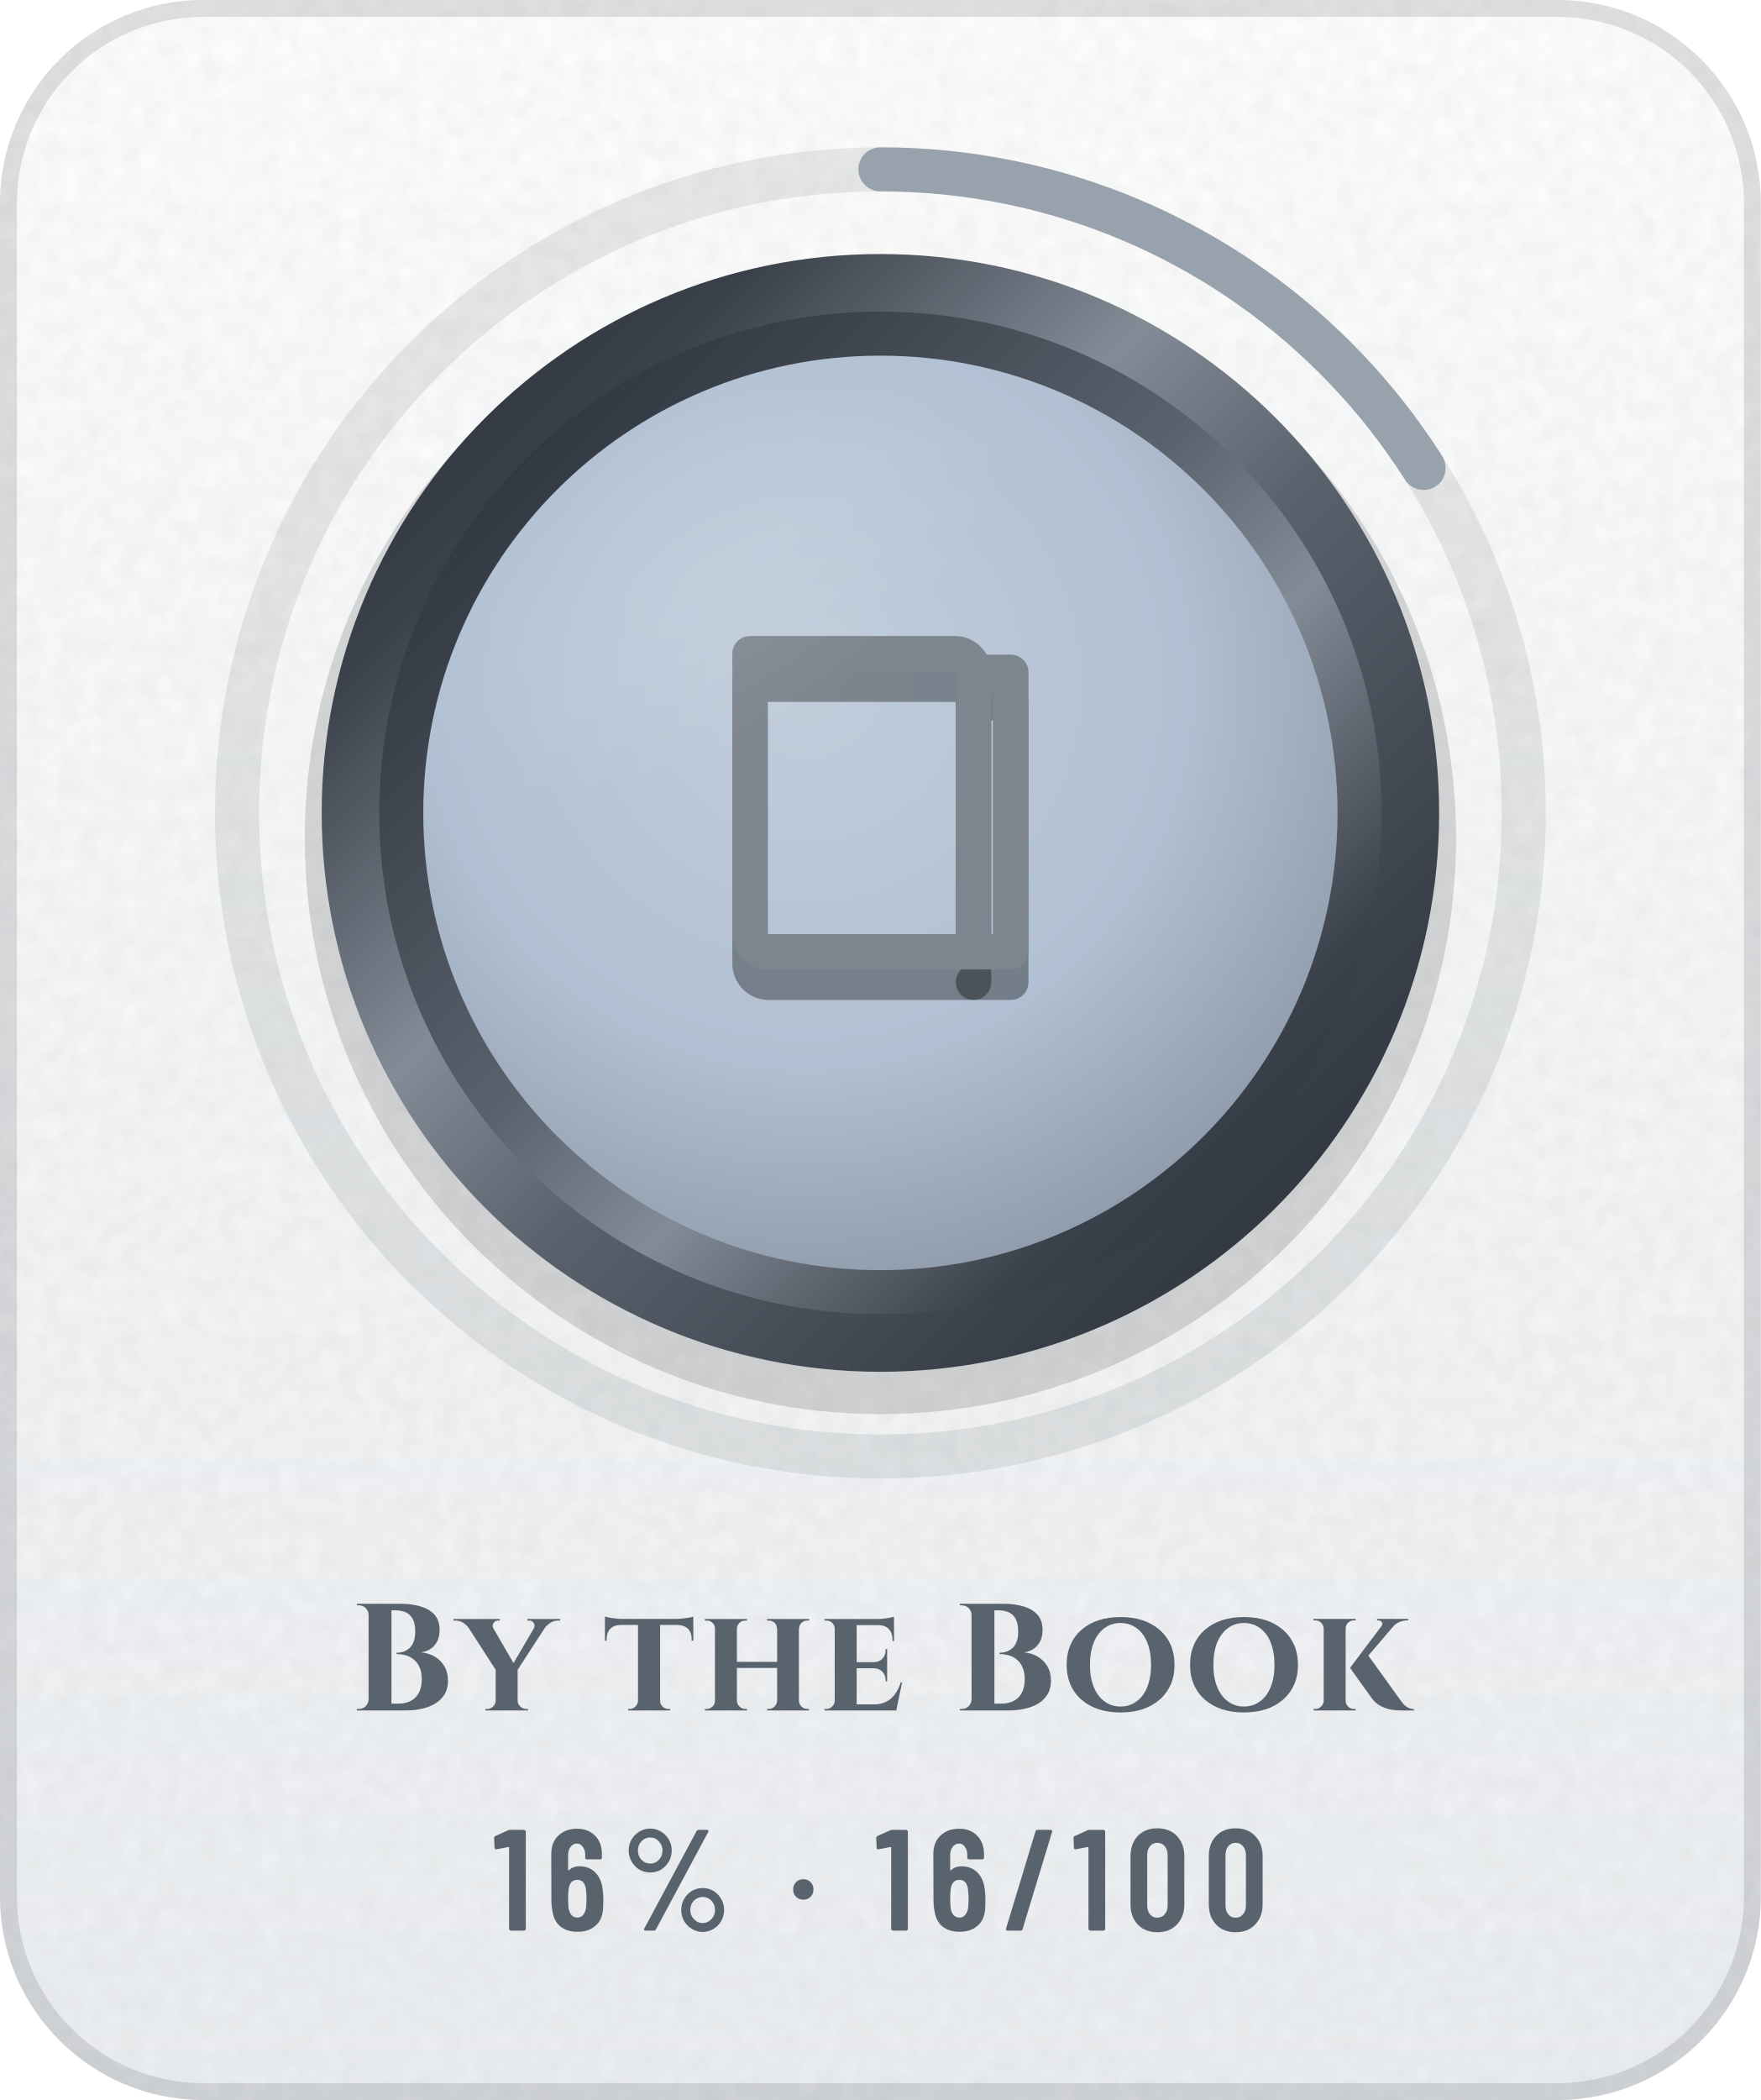
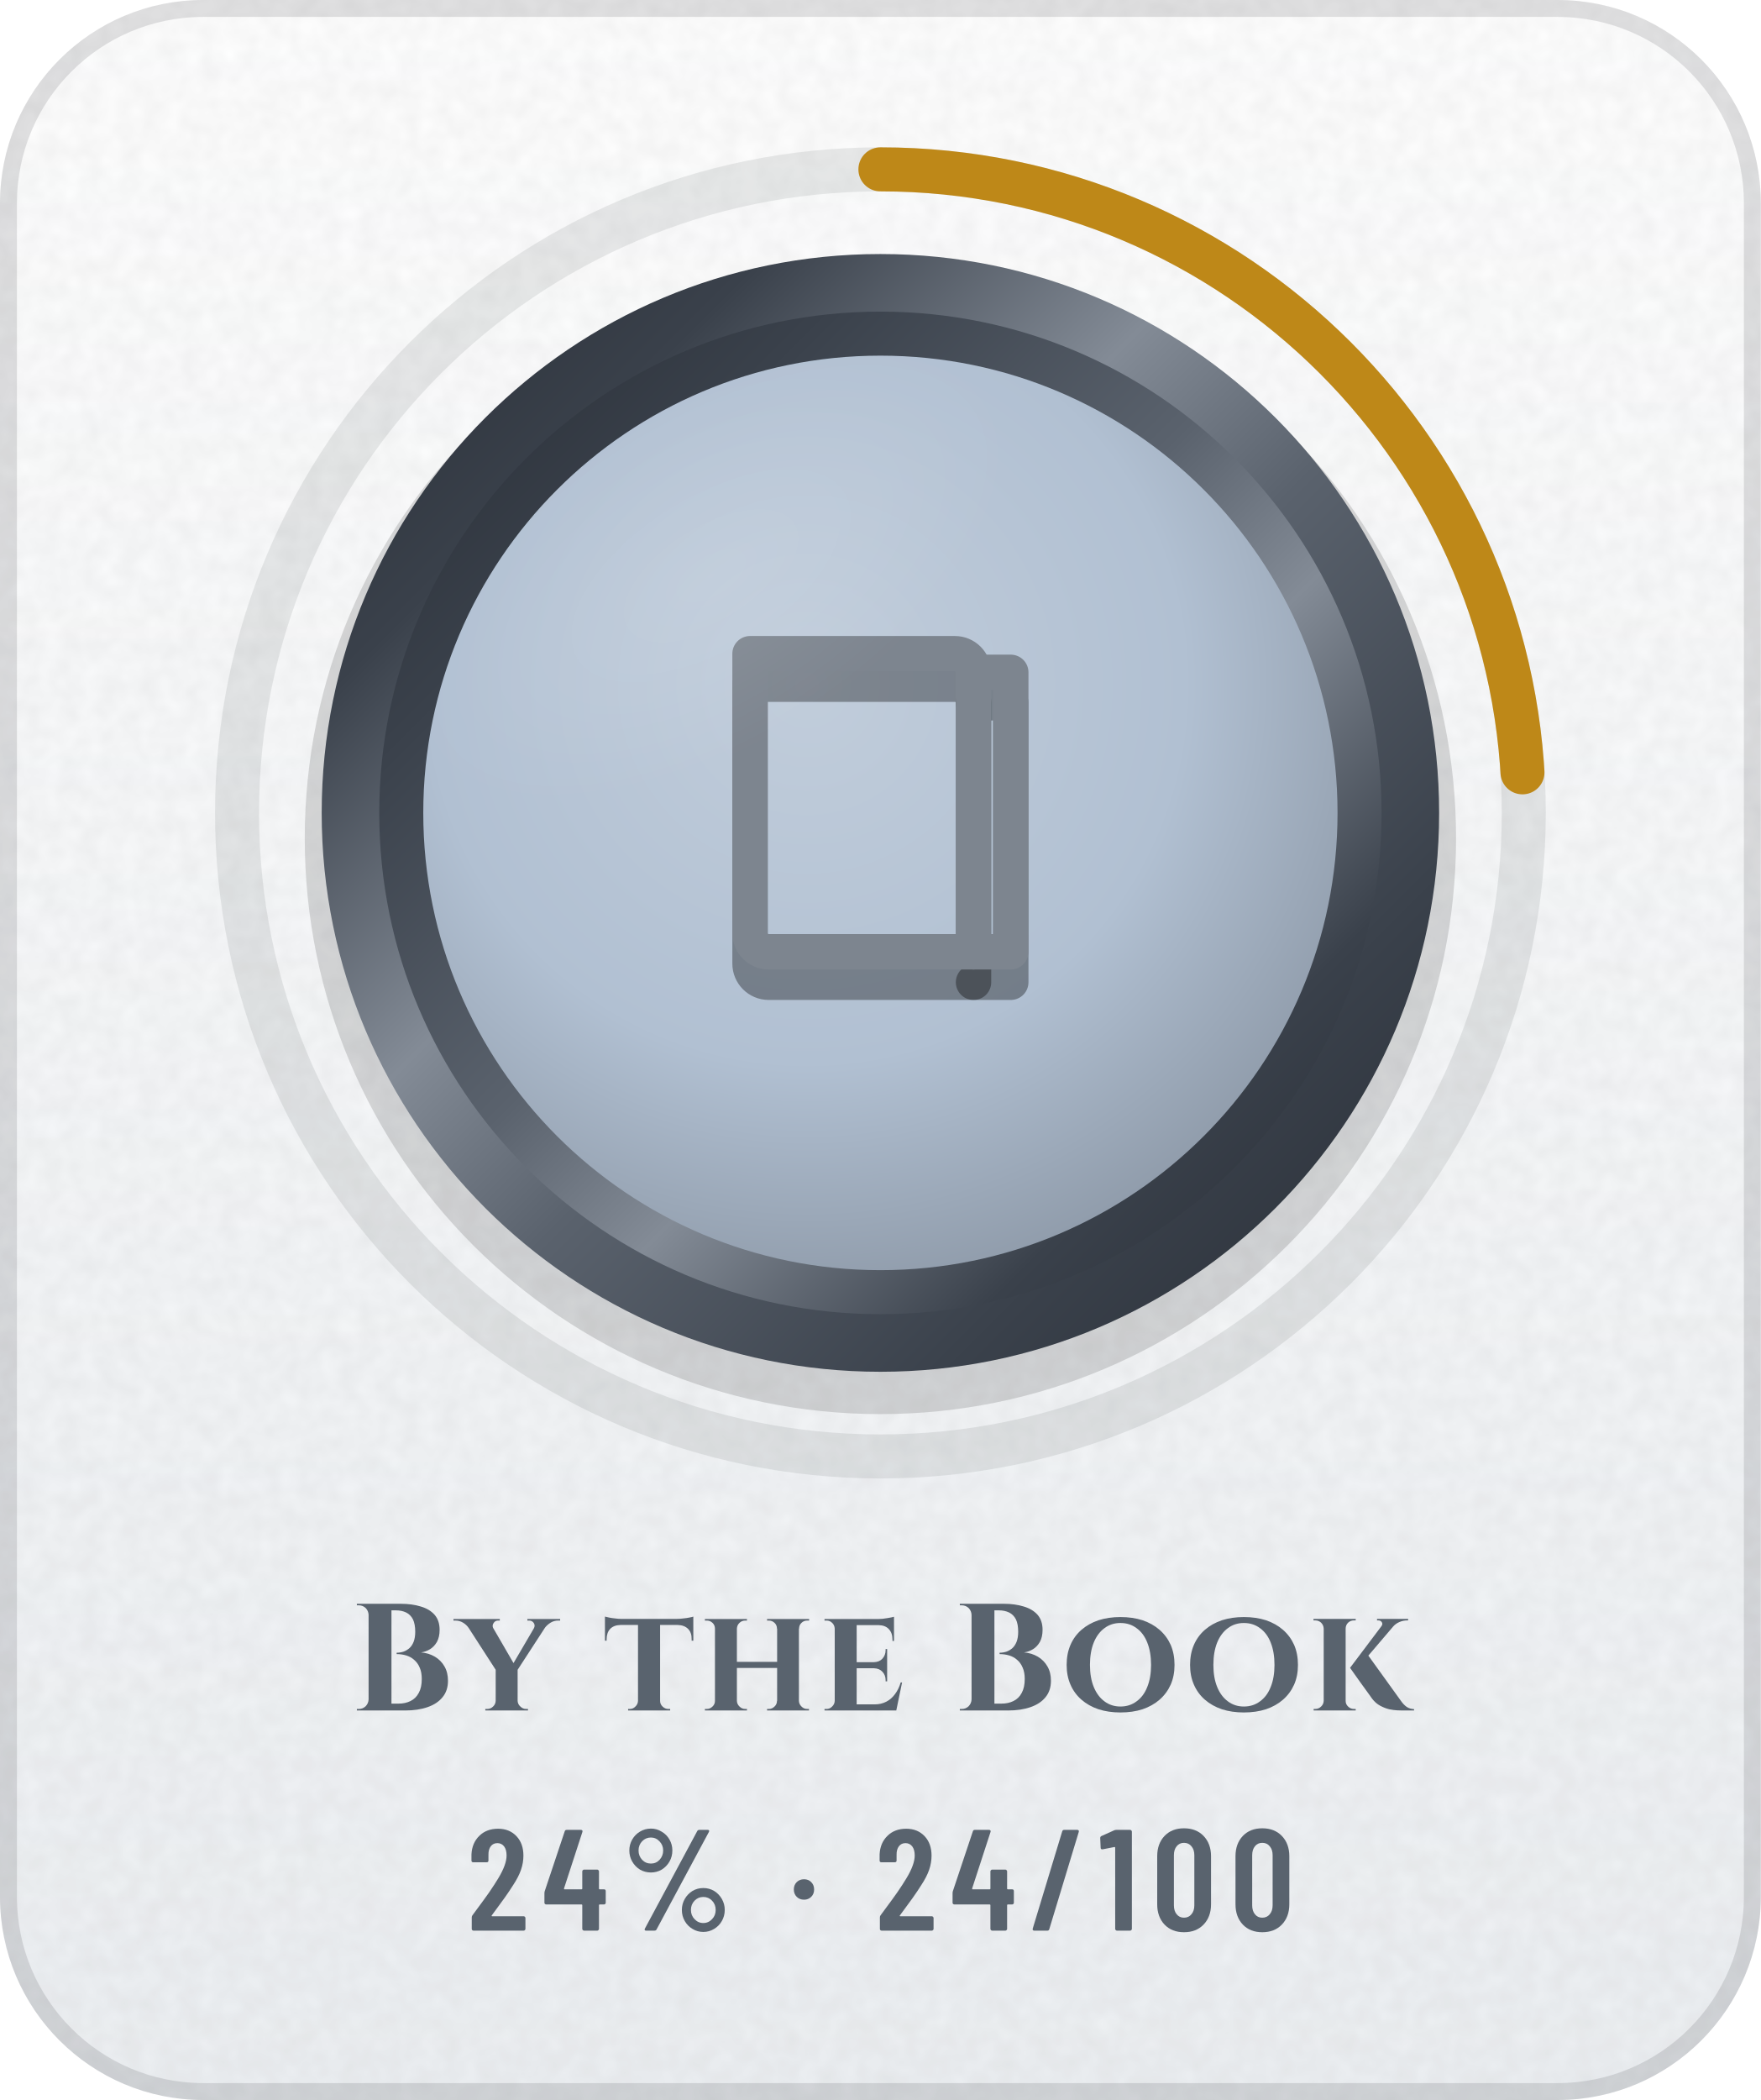
- <svg xmlns="http://www.w3.org/2000/svg" width="104" height="124" viewBox="0 0 104 124" role="img" aria-label="By the Book: 16% (16 of 100)">
+ <svg xmlns="http://www.w3.org/2000/svg" width="104" height="124" viewBox="0 0 104 124" role="img" aria-label="By the Book: 24% (24 of 100)">
  <defs>
    <linearGradient id="bg" x1="0" y1="0" x2="0" y2="1">
      <stop offset="0" stop-color="#FFFFFF" />
      <stop offset="1" stop-color="#EDF0F3" />
    </linearGradient>
    <clipPath id="card">
      <rect width="104" height="124" rx="12" />
    </clipPath>
    <filter id="grain" x="0" y="0" width="100%" height="100%">
      <feTurbulence type="fractalNoise" baseFrequency=".85" numOctaves="2" stitchTiles="stitch" />
      <feColorMatrix values="0 0 0 0 0 0 0 0 0 0 0 0 0 0 0 0 0 0 .05 0" />
    </filter>
    <radialGradient id="glow" cx=".5" cy=".5" r=".5">
      <stop offset="0" stop-color="#5A626D" stop-opacity="0" />
      <stop offset="1" stop-color="#5A626D" stop-opacity="0" />
    </radialGradient>
    <linearGradient id="mh" x1="0" y1="0" x2="1" y2="0">
      <stop offset="0" stop-color="#252A32" />
      <stop offset="0.2" stop-color="#3A414B" />
      <stop offset="0.4" stop-color="#838B96" />
      <stop offset="0.54" stop-color="#5A626D" />
      <stop offset="0.78" stop-color="#3A414B" />
      <stop offset="1" stop-color="#252A32" />
    </linearGradient>
    <linearGradient id="md" x1="0" y1="0" x2="1" y2="1">
      <stop offset="0" stop-color="#252A32" />
      <stop offset="0.2" stop-color="#3A414B" />
      <stop offset="0.4" stop-color="#838B96" />
      <stop offset="0.54" stop-color="#5A626D" />
      <stop offset="0.78" stop-color="#3A414B" />
      <stop offset="1" stop-color="#252A32" />
    </linearGradient>
    <linearGradient id="mdr" x1="1" y1="1" x2="0" y2="0">
      <stop offset="0" stop-color="#252A32" />
      <stop offset="0.2" stop-color="#3A414B" />
      <stop offset="0.4" stop-color="#838B96" />
      <stop offset="0.54" stop-color="#5A626D" />
      <stop offset="0.78" stop-color="#3A414B" />
      <stop offset="1" stop-color="#252A32" />
    </linearGradient>
    <linearGradient id="dia" x1="0" y1="0" x2="1" y2="0">
      <stop offset="0" stop-color="#2F7DD1" />
      <stop offset=".5" stop-color="#7B61E0" />
      <stop offset="1" stop-color="#C2449A" />
    </linearGradient>
    <linearGradient id="pb" x1="0" y1="0" x2="1" y2="0">
      <stop offset="0" stop-color="#8F5125" />
      <stop offset="1" stop-color="#CC8850" />
    </linearGradient>
    <linearGradient id="shg" x1="0" y1="0" x2="1" y2="0">
      <stop offset="0" stop-color="#FFFFFF" stop-opacity="0" />
      <stop offset=".5" stop-color="#FFFFFF" stop-opacity=".6" />
      <stop offset="1" stop-color="#FFFFFF" stop-opacity="0" />
    </linearGradient>
    <radialGradient id="en" cx=".42" cy=".36" r=".75">
      <stop offset="0" stop-color="#C1CDDB" />
      <stop offset=".55" stop-color="#B1C0D2" />
      <stop offset="1" stop-color="#85909E" />
    </radialGradient>
    <linearGradient id="ig" gradientUnits="userSpaceOnUse" x1="0" y1="34" x2="0" y2="62">
      <stop offset="0" stop-color="#7D858F" />
      <stop offset="1" stop-color="#4E5661" />
    </linearGradient>
    <radialGradient id="gl" cx=".5" cy=".5" r=".5">
      <stop offset="0" stop-color="#FFFFFF" stop-opacity=".45" />
      <stop offset="1" stop-color="#FFFFFF" stop-opacity="0" />
    </radialGradient>
    <clipPath id="fc">
      <circle cx="52" cy="48" r="27" />
    </clipPath>
  </defs>
  <g clip-path="url(#card)">
    <rect width="104" height="124" fill="url(#bg)" />
    <rect width="104" height="124" filter="url(#grain)" />
  </g>
  <rect x=".5" y=".5" width="103" height="123" rx="11.5" fill="none" stroke="#1F2328" stroke-opacity=".13" />
  <circle cx="52" cy="48" r="48" fill="url(#glow)" />
  <circle cx="52" cy="48" r="38" fill="none" stroke="#1F2328" stroke-opacity=".09" stroke-width="2.6" />
-   <circle cx="52" cy="48" r="38" fill="none" stroke="#98A2AD" stroke-width="2.6" stroke-linecap="round" stroke-dasharray="38.2 238.8" transform="rotate(-90 52 48)" />
+   <circle cx="52" cy="48" r="38" fill="none" stroke="#BE8818" stroke-width="2.6" stroke-linecap="round" stroke-dasharray="57.3 238.8" transform="rotate(-90 52 48)" />
  <circle cx="52" cy="49.5" r="34" fill="#000000" fill-opacity=".14" />
  <circle cx="52" cy="48" r="33" fill="url(#md)" />
  <circle cx="52" cy="48" r="29.6" fill="url(#mdr)" />
  <circle cx="52" cy="48" r="27" fill="url(#en)" />
  <g transform="translate(38.8 36) scale(1.1)" fill="none" stroke="#000000" stroke-width="1.9" stroke-linecap="round" stroke-linejoin="round" stroke-opacity=".35">
    <path d="M5 4h11a1 1 0 0 1 1 1v15H6a1 1 0 0 1-1-1z" />
    <path d="M17 5h2v15h-2" />
  </g>
  <g transform="translate(38.8 34.2) scale(1.1)" fill="none" stroke="url(#ig)" stroke-width="1.9" stroke-linecap="round" stroke-linejoin="round">
    <path d="M5 4h11a1 1 0 0 1 1 1v15H6a1 1 0 0 1-1-1z" />
    <path d="M17 5h2v15h-2" />
  </g>
  <g clip-path="url(#fc)">
    <ellipse cx="42" cy="34" rx="20" ry="10" transform="rotate(-32 42 34)" fill="url(#gl)" opacity=".25" />
  </g>
  <g transform="translate(20.7 101) scale(0.009 -0.009)" fill="#59636E">
    <use href="#s66" x="0" />
    <use href="#s121" x="707" />
    <use href="#s116" x="1660" />
    <use href="#s104" x="2292" />
    <use href="#s101" x="3077" />
    <use href="#s66" x="3957" />
    <use href="#s111" x="4665" />
    <use href="#s111" x="5475" />
    <use href="#s107" x="6285" />
  </g>
-   <g transform="translate(29.1 114) scale(0.0085 -0.0085)" fill="#59636E">
-     <use href="#m49" x="0" />
-     <use href="#m54" x="368" />
-     <use href="#m37" x="891" />
-     <use href="#m183" x="2051" />
-     <use href="#m49" x="2655" />
-     <use href="#m54" x="3023" />
-     <use href="#m47" x="3546" />
-     <use href="#m49" x="4026" />
-     <use href="#m48" x="4394" />
-     <use href="#m48" x="4938" />
+   <g transform="translate(27.6 114) scale(0.0085 -0.0085)" fill="#59636E">
+     <use href="#m50" x="0" />
+     <use href="#m52" x="519" />
+     <use href="#m37" x="1072" />
+     <use href="#m183" x="2232" />
+     <use href="#m50" x="2836" />
+     <use href="#m52" x="3355" />
+     <use href="#m47" x="3908" />
+     <use href="#m49" x="4388" />
+     <use href="#m48" x="4756" />
+     <use href="#m48" x="5300" />
  </g>
  <defs>
    <path id="m37" d="M54 557Q54 598 74 633Q94 668 128 688Q163 709 204 709Q244 709 278 688Q313 668 333 633Q353 598 353 557Q353 515 333 480Q313 445 279 424Q245 404 204 404Q163 404 128 424Q94 445 74 480Q54 515 54 557ZM162 14 526 692Q530 700 541 700H599Q606 700 608 696Q610 692 607 686L243 8Q239 0 228 0H170Q163 0 161 4Q159 8 162 14ZM289 557Q289 594 264 620Q239 647 204 647Q168 647 143 621Q118 595 118 557Q118 519 143 492Q168 466 204 466Q240 466 264 492Q289 519 289 557ZM419 144Q419 185 439 220Q459 255 493 276Q527 296 568 296Q609 296 643 276Q677 255 697 220Q717 185 717 144Q717 102 697 67Q677 32 643 12Q609 -9 568 -9Q527 -9 493 12Q459 32 439 67Q419 102 419 144ZM654 144Q654 182 629 208Q604 234 568 234Q532 234 507 208Q482 182 482 144Q482 106 507 80Q532 53 568 53Q604 53 629 80Q654 106 654 144Z" />
    <path id="m47" d="M21 14 226 690Q229 700 239 700H331Q337 700 340 696Q343 692 341 686L136 10Q133 0 123 0H31Q25 0 22 4Q19 8 21 14Z" />
    <path id="m48" d="M38 183V517Q38 604 89 658Q140 711 224 711Q309 711 360 658Q412 604 412 517V183Q412 96 360 42Q309 -11 224 -11Q140 -11 89 42Q38 96 38 183ZM296 176V524Q296 563 276 586Q257 610 224 610Q192 610 173 586Q154 563 154 524V176Q154 137 173 114Q192 90 224 90Q257 90 276 114Q296 137 296 176Z" />
    <path id="m49" d="M122 700H218Q223 700 226 696Q230 693 230 688V12Q230 7 226 4Q223 0 218 0H126Q121 0 118 4Q114 7 114 12V576Q114 578 112 580Q111 582 109 581L27 565H24Q13 565 13 576L10 643Q10 653 18 657L107 697Q114 700 122 700Z" />
-     <path id="m54" d="M401 216Q401 193 399 151Q394 75 346 34Q299 -8 221 -8Q147 -8 101 30Q55 69 46 144Q40 171 40 207L39 532Q39 613 88 660Q138 708 219 708Q295 708 343 660Q391 612 391 532V507Q391 502 388 498Q384 495 379 495H287Q282 495 278 498Q275 502 275 507V526Q275 560 258 582Q242 605 219 605Q191 605 174 583Q156 561 156 526V423Q156 420 158 419Q160 418 162 420Q191 447 234 447Q303 447 346 403Q389 359 396 286Q401 253 401 216ZM284 224Q284 250 279 295Q267 353 220 353Q196 353 180 338Q165 322 160 292Q156 257 156 224Q156 195 159 157Q164 125 180 108Q195 91 220 91Q245 91 260 109Q276 127 281 160Q284 196 284 224Z" />
+     <path id="m50" d="M173 100H392Q397 100 400 96Q404 93 404 88V12Q404 7 400 4Q397 0 392 0H43Q38 0 34 4Q31 7 31 12V92Q31 101 36 107L75 160Q114 212 152 266Q189 320 215 363Q273 459 273 522Q273 562 256 585Q238 608 209 608Q180 608 163 586Q146 563 147 526V487Q147 482 144 478Q140 475 135 475H41Q36 475 32 478Q29 482 29 487V530Q33 610 84 659Q134 708 214 708Q293 708 342 656Q390 605 390 521Q390 471 373 422Q356 373 319 317Q294 277 260 229Q225 181 214 166Q184 126 170 106Q168 104 169 102Q170 100 173 100Z" />
+     <path id="m52" d="M443 275V194Q443 189 440 186Q436 182 431 182H401Q396 182 396 177V12Q396 7 392 4Q389 0 384 0H292Q287 0 284 4Q280 7 280 12V177Q280 182 275 182H29Q24 182 20 186Q17 189 17 194V259Q17 268 19 274L158 690Q161 700 171 700H271Q277 700 280 696Q283 693 281 686L153 293Q152 287 157 287H275Q280 287 280 292V412Q280 417 284 420Q287 424 292 424H384Q389 424 392 420Q396 417 396 412V292Q396 287 401 287H431Q436 287 440 284Q443 280 443 275Z" />
    <path id="m183" d="M37 286Q37 317 57 337Q77 357 108 357Q139 357 158 337Q178 317 178 286Q178 255 158 235Q138 215 108 215Q77 215 57 235Q37 255 37 286Z" />
    <path id="s66" d="M119 73V627Q118 653 100 672Q81 690 55 690H42V700H331Q404 700 462 682Q519 665 552 628Q585 590 585 529Q585 483 568 451Q550 419 522 402Q494 385 463 381Q513 377 554 353Q594 329 617 289Q640 249 640 195Q640 131 605 88Q570 44 506 22Q443 0 359 0H42V10H55Q81 10 100 28Q118 47 119 73ZM269 657V45H315Q360 45 394 62Q429 79 448 115Q468 151 468 207Q468 251 454 282Q441 313 418 332Q396 352 366 361Q336 370 303 370V379Q326 379 348 386Q370 394 388 410Q405 426 415 452Q425 479 425 516Q425 567 410 598Q394 629 365 643Q336 657 298 657Z" />
    <path id="s101" d="M543 184 505 0H34V10H47Q69 10 84 26Q100 41 101 63V537Q100 560 84 575Q69 590 47 590H34V600H385Q414 600 446 606Q478 611 490 615V456H480V465Q480 509 456 534Q433 559 389 560H245V317H359Q394 318 414 340Q435 363 435 396V403H445V191H435V199Q435 232 414 254Q394 276 359 277H245V40H363Q406 40 440 58Q473 75 497 108Q521 140 534 184Z" />
    <path id="s104" d="M100 63V537Q100 560 84 575Q68 590 46 590H34V600H310V590H299Q277 590 261 575Q245 560 244 537V319H508V537H507Q507 560 491 575Q475 590 453 590H442V600H718V590H706Q683 590 668 575Q652 560 652 537H651V63Q652 41 668 26Q683 10 706 10H717V0H442V10H453Q475 10 491 26Q507 41 507 63H508V279H244V63Q245 41 261 26Q277 10 299 10H310V0H34V10H46Q68 10 84 26Q100 41 100 63Z" />
    <path id="s107" d="M102 63V537Q101 560 85 576Q69 591 46 591H35V601H312V591H301Q278 591 262 576Q246 560 246 537V63Q246 41 262 26Q278 10 301 10H312V0H36V10H46Q69 10 85 26Q101 41 102 63ZM656 601V591H652Q623 591 598 580Q573 569 557 550L395 360L606 67Q625 39 646 24Q667 10 695 9V0H618Q608 0 585 1Q562 2 532 8Q503 15 473 31Q443 47 420 77Q415 84 403 101Q391 118 374 141Q358 164 340 188Q323 212 308 233Q293 254 284 267L275 280L480 552Q491 566 484 578Q477 591 460 591H452V601Z" />
    <path id="s111" d="M388 613Q468 613 533 592Q598 570 645 529Q692 488 718 430Q743 372 743 299Q743 227 718 170Q692 112 645 71Q598 30 533 8Q468 -13 388 -13Q309 -13 244 8Q179 30 132 71Q85 112 60 170Q35 227 35 299Q35 372 60 430Q85 488 132 529Q179 570 244 592Q309 613 388 613ZM388 26Q449 26 494 60Q540 93 564 154Q589 215 589 299Q589 384 564 446Q540 507 494 540Q449 574 388 574Q328 574 283 540Q238 507 213 446Q188 384 188 299Q188 215 213 154Q238 93 283 60Q328 26 388 26Z" />
    <path id="s116" d="M590 616V458H579V467Q580 510 556 535Q531 560 488 561H372V63Q372 41 388 26Q404 10 427 10H438V0H162V10H173Q195 10 210 26Q226 41 227 63V561H112Q68 560 44 535Q21 510 21 467V458H10V616Q19 614 36 610Q54 606 76 604Q97 601 115 601H484Q503 601 525 604Q547 606 565 610Q583 613 590 616Z" />
    <path id="s121" d="M496 538Q507 557 496 574Q485 590 466 590H454V600H669V590H656Q629 590 606 576Q584 562 570 544L390 267V63Q391 41 408 26Q424 10 446 10H458V0H178V10H190Q213 10 229 26Q245 41 246 63V267L69 541Q55 562 32 576Q9 590 -19 590H-31V600H273V590H262Q242 590 232 573Q222 558 229 542L363 311L496 538Z" />
  </defs>
</svg>
